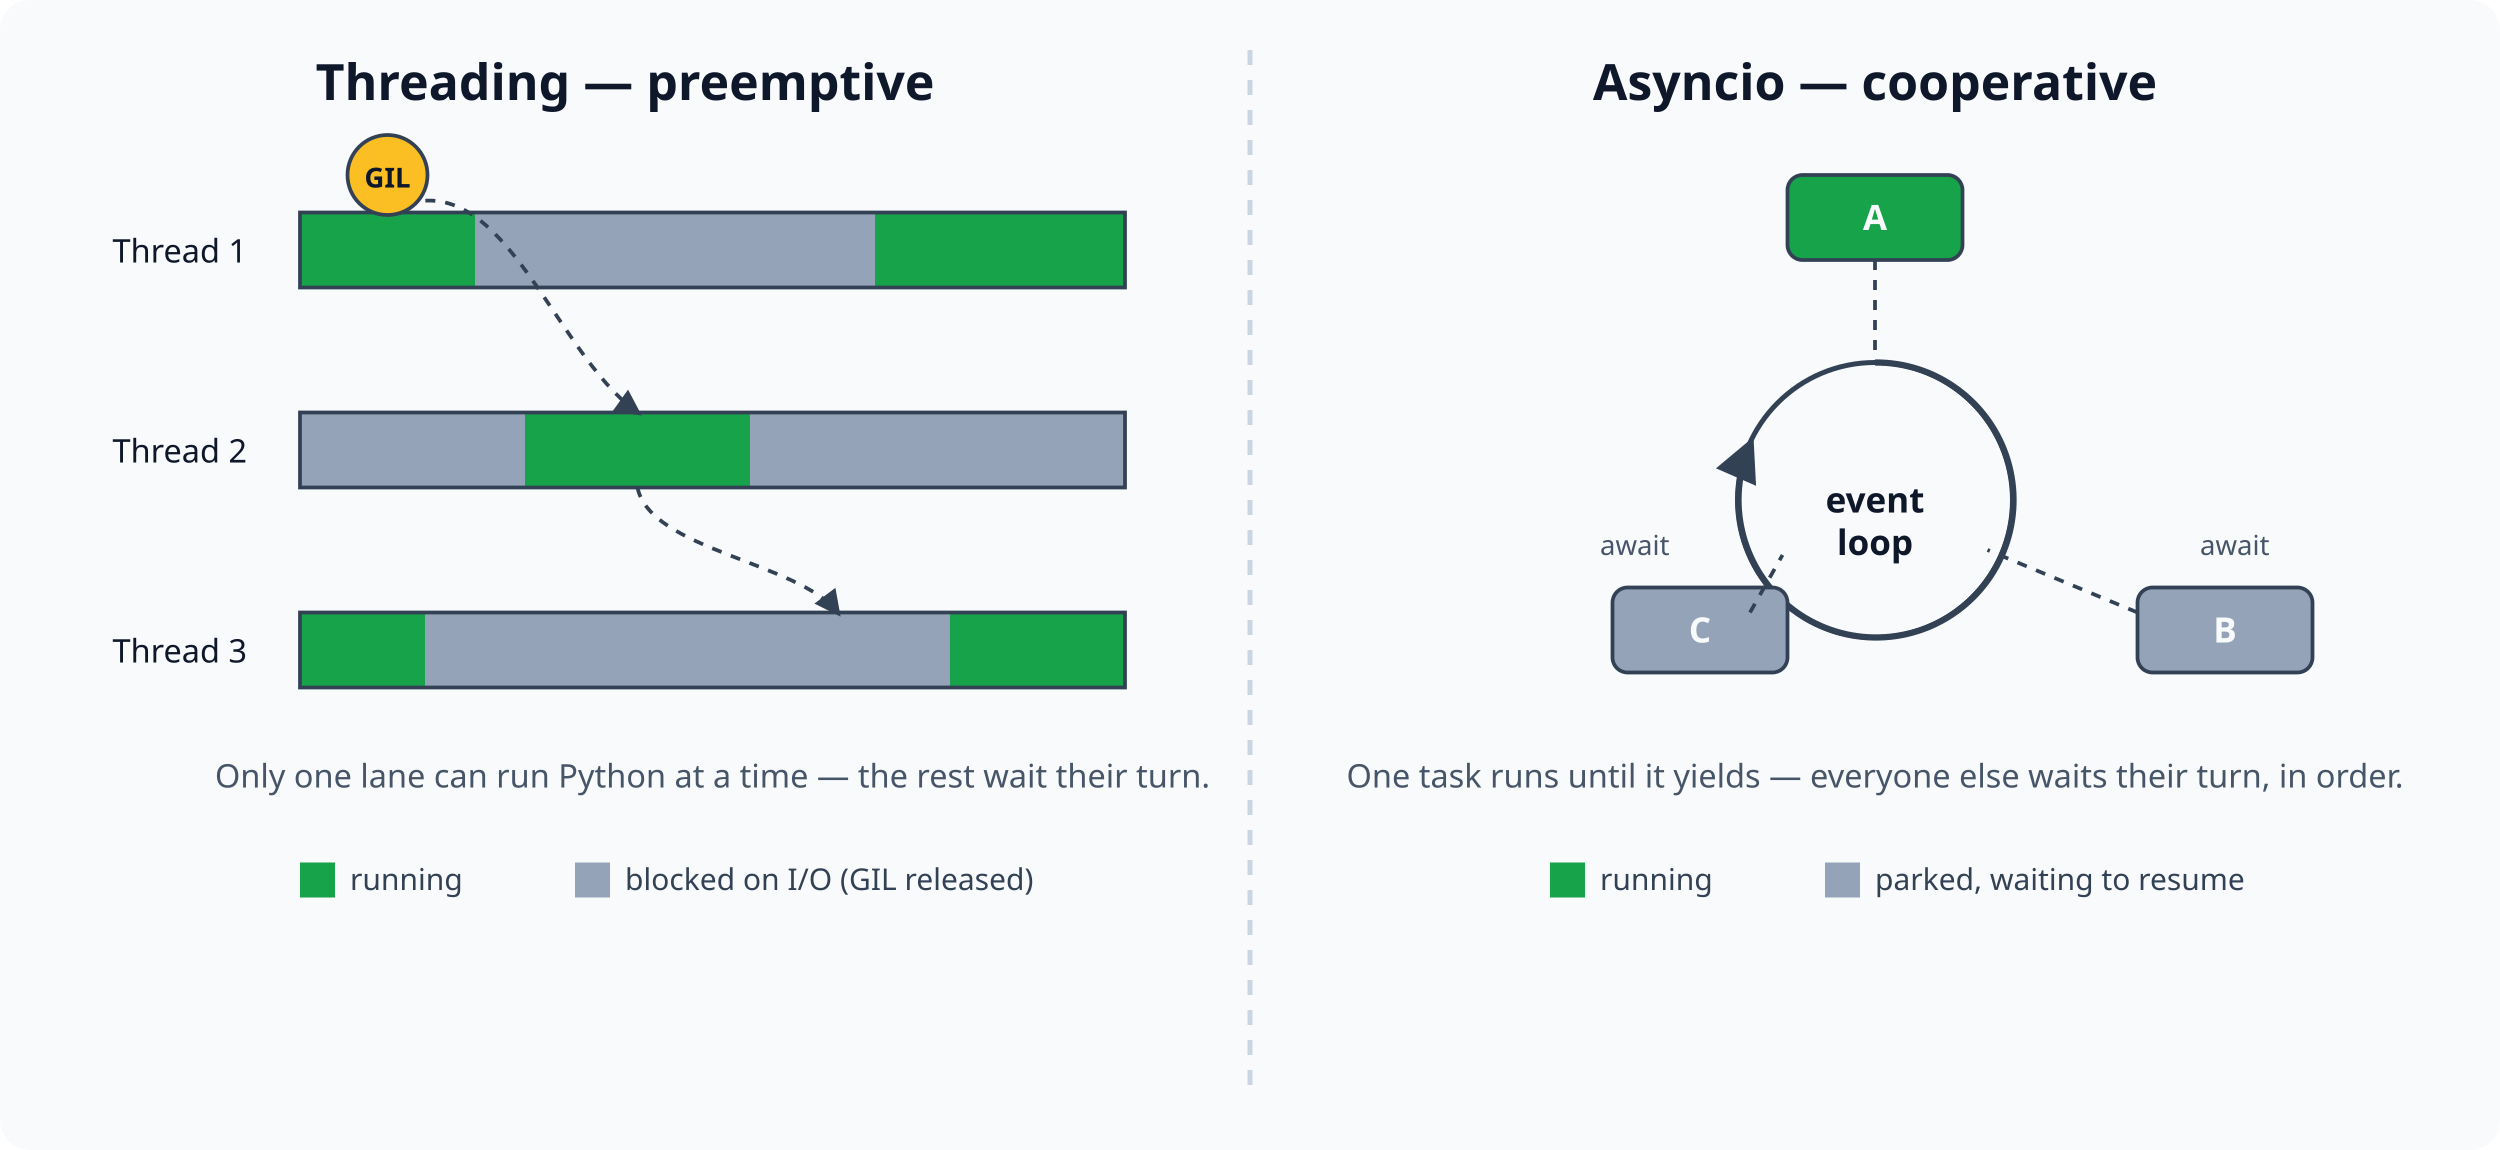
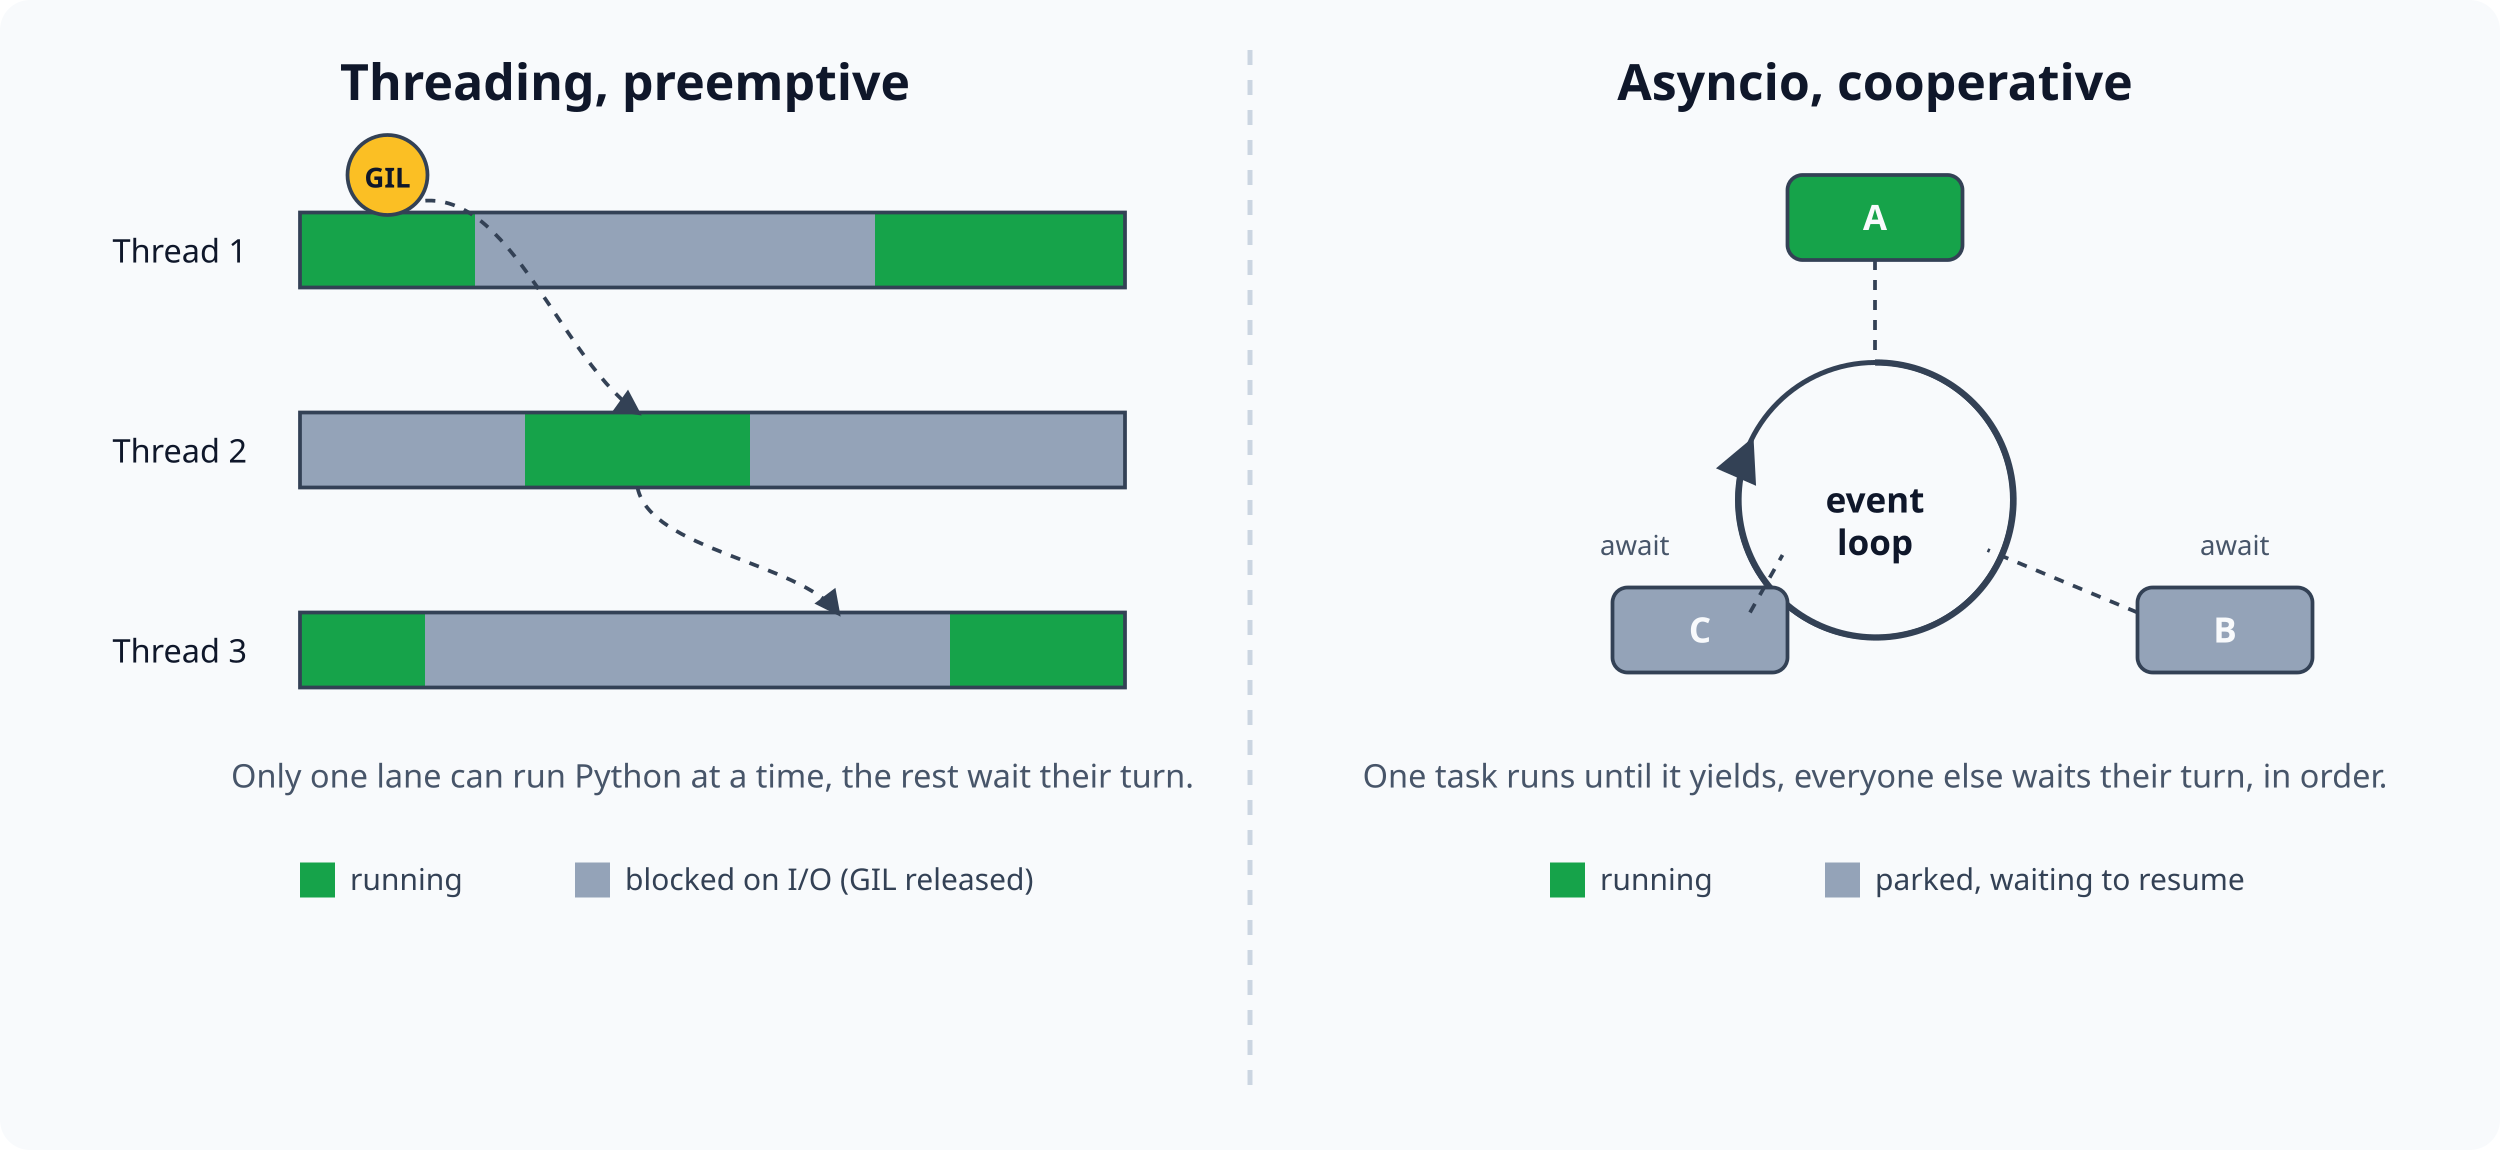
<svg xmlns="http://www.w3.org/2000/svg" viewBox="0 0 1000 460" width="1000" height="460" role="img" aria-label="Side by side comparison: threading shows three OS thread lanes taking turns holding the GIL while asyncio shows a single event loop handing off between parked tasks at await points">
  <rect x="0" y="0" width="1000" height="460" rx="12" fill="#f8fafc" />
  <defs>
    <marker id="arrow" viewBox="0 0 10 10" refX="8" refY="5" markerWidth="7" markerHeight="7" orient="auto-start-reverse">
      <path d="M0,0 L10,5 L0,10 z" fill="#334155" />
    </marker>
  </defs>
  <line x1="500" y1="20" x2="500" y2="440" stroke="#cbd5e1" stroke-width="2" stroke-dasharray="6,6" />
-   <text x="250" y="40" text-anchor="middle" font-family="ui-sans-serif, system-ui, sans-serif" font-size="20" font-weight="600" fill="#0f172a">Threading — preemptive</text>
+   <text x="250" y="40" text-anchor="middle" font-family="ui-sans-serif, system-ui, sans-serif" font-size="20" font-weight="600" fill="#0f172a">Threading, preemptive</text>
  <g font-family="ui-sans-serif, system-ui, sans-serif" font-size="13" fill="#0f172a">
    <text x="45" y="105">Thread 1</text>
    <text x="45" y="185">Thread 2</text>
    <text x="45" y="265">Thread 3</text>
    <rect x="120" y="85" width="70" height="30" fill="#16a34a" />
    <rect x="190" y="85" width="160" height="30" fill="#94a3b8" />
    <rect x="350" y="85" width="100" height="30" fill="#16a34a" />
    <rect x="120" y="165" width="90" height="30" fill="#94a3b8" />
    <rect x="210" y="165" width="90" height="30" fill="#16a34a" />
    <rect x="300" y="165" width="150" height="30" fill="#94a3b8" />
    <rect x="120" y="245" width="50" height="30" fill="#16a34a" />
    <rect x="170" y="245" width="210" height="30" fill="#94a3b8" />
    <rect x="380" y="245" width="70" height="30" fill="#16a34a" />
    <rect x="120" y="85" width="330" height="30" fill="none" stroke="#334155" stroke-width="1.5" />
    <rect x="120" y="165" width="330" height="30" fill="none" stroke="#334155" stroke-width="1.5" />
    <rect x="120" y="245" width="330" height="30" fill="none" stroke="#334155" stroke-width="1.5" />
  </g>
  <g font-family="ui-sans-serif, system-ui, sans-serif">
    <path d="M155,85 C 200,60 220,140 255,165" fill="none" stroke="#334155" stroke-width="1.5" stroke-dasharray="4,4" marker-end="url(#arrow)" />
    <path d="M255,195 C 260,220 320,225 335,245" fill="none" stroke="#334155" stroke-width="1.5" stroke-dasharray="4,4" marker-end="url(#arrow)" />
    <circle cx="155" cy="70" r="16" fill="#fbbf24" stroke="#334155" stroke-width="1.5" />
    <text x="155" y="75" text-anchor="middle" font-size="11" font-weight="700" fill="#0f172a">GIL</text>
  </g>
-   <text x="285" y="315" text-anchor="middle" font-family="ui-sans-serif, system-ui, sans-serif" font-size="13" fill="#475569">Only one lane can run Python at a time — the rest wait their turn.</text>
+   <text x="285" y="315" text-anchor="middle" font-family="ui-sans-serif, system-ui, sans-serif" font-size="13" fill="#475569">Only one lane can run Python at a time, the rest wait their turn.</text>
  <g font-family="ui-sans-serif, system-ui, sans-serif" font-size="12" fill="#334155">
    <rect x="120" y="345" width="14" height="14" fill="#16a34a" />
    <text x="140" y="356">running</text>
    <rect x="230" y="345" width="14" height="14" fill="#94a3b8" />
    <text x="250" y="356">blocked on I/O (GIL released)</text>
  </g>
-   <text x="750" y="40" text-anchor="middle" font-family="ui-sans-serif, system-ui, sans-serif" font-size="20" font-weight="600" fill="#0f172a">Asyncio — cooperative</text>
+   <text x="750" y="40" text-anchor="middle" font-family="ui-sans-serif, system-ui, sans-serif" font-size="20" font-weight="600" fill="#0f172a">Asyncio, cooperative</text>
  <g>
    <circle cx="750" cy="200" r="55" fill="none" stroke="#334155" stroke-width="2" />
    <path d="M 750 145 A 55 55 0 1 1 700 178" fill="none" stroke="#334155" stroke-width="2.5" marker-end="url(#arrow)" />
    <text x="750" y="205" text-anchor="middle" font-family="ui-sans-serif, system-ui, sans-serif" font-size="14" font-weight="600" fill="#0f172a">event</text>
    <text x="750" y="222" text-anchor="middle" font-family="ui-sans-serif, system-ui, sans-serif" font-size="14" font-weight="600" fill="#0f172a">loop</text>
    <rect x="715" y="70" width="70" height="34" rx="6" fill="#16a34a" stroke="#334155" stroke-width="1.5" />
    <text x="750" y="92" text-anchor="middle" font-family="ui-sans-serif, system-ui, sans-serif" font-size="14" font-weight="700" fill="#f8fafc">A</text>
    <line x1="750" y1="104" x2="750" y2="145" stroke="#334155" stroke-width="1.5" stroke-dasharray="4,4" />
    <rect x="855" y="235" width="70" height="34" rx="6" fill="#94a3b8" stroke="#334155" stroke-width="1.5" />
    <text x="890" y="257" text-anchor="middle" font-family="ui-sans-serif, system-ui, sans-serif" font-size="14" font-weight="700" fill="#f8fafc">B</text>
    <line x1="855" y1="245" x2="795" y2="220" stroke="#334155" stroke-width="1.5" stroke-dasharray="4,4" />
    <text x="880" y="222" font-family="ui-sans-serif, system-ui, sans-serif" font-size="11" fill="#475569">await</text>
    <rect x="645" y="235" width="70" height="34" rx="6" fill="#94a3b8" stroke="#334155" stroke-width="1.5" />
    <text x="680" y="257" text-anchor="middle" font-family="ui-sans-serif, system-ui, sans-serif" font-size="14" font-weight="700" fill="#f8fafc">C</text>
    <line x1="700" y1="245" x2="713" y2="222" stroke="#334155" stroke-width="1.5" stroke-dasharray="4,4" />
    <text x="640" y="222" font-family="ui-sans-serif, system-ui, sans-serif" font-size="11" fill="#475569">await</text>
  </g>
-   <text x="750" y="315" text-anchor="middle" font-family="ui-sans-serif, system-ui, sans-serif" font-size="13" fill="#475569">One task runs until it yields — everyone else waits their turn, in order.</text>
+   <text x="750" y="315" text-anchor="middle" font-family="ui-sans-serif, system-ui, sans-serif" font-size="13" fill="#475569">One task runs until it yields, everyone else waits their turn, in order.</text>
  <g font-family="ui-sans-serif, system-ui, sans-serif" font-size="12" fill="#334155">
    <rect x="620" y="345" width="14" height="14" fill="#16a34a" />
    <text x="640" y="356">running</text>
    <rect x="730" y="345" width="14" height="14" fill="#94a3b8" />
    <text x="750" y="356">parked, waiting to resume</text>
  </g>
</svg>
